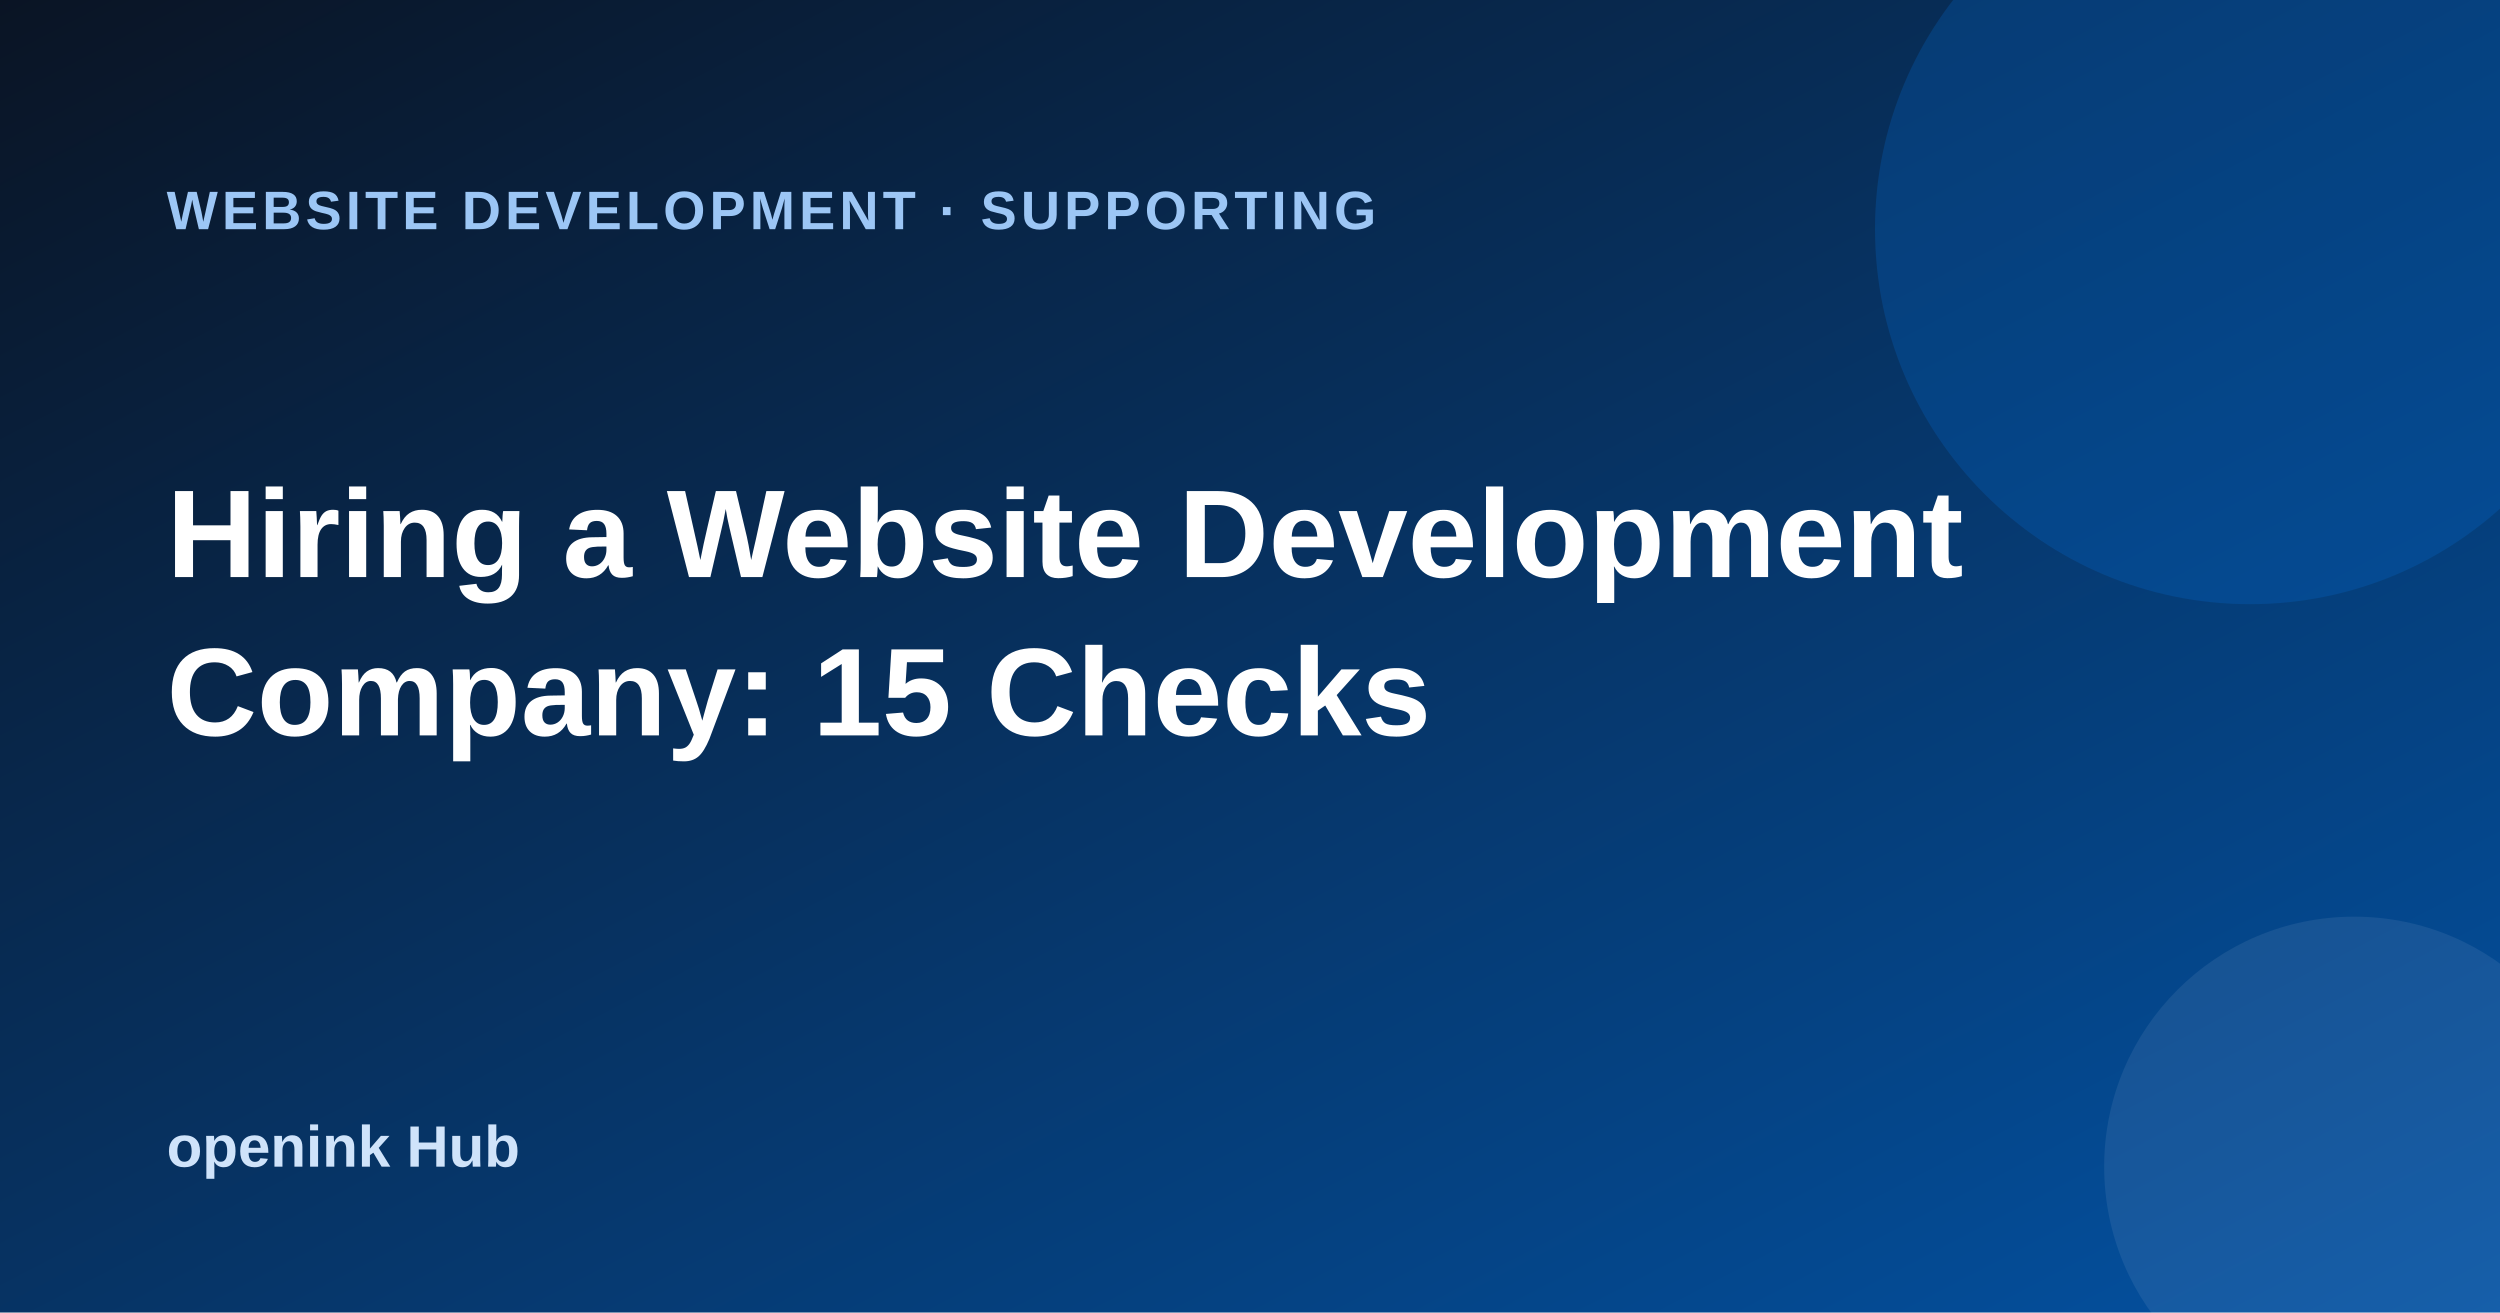
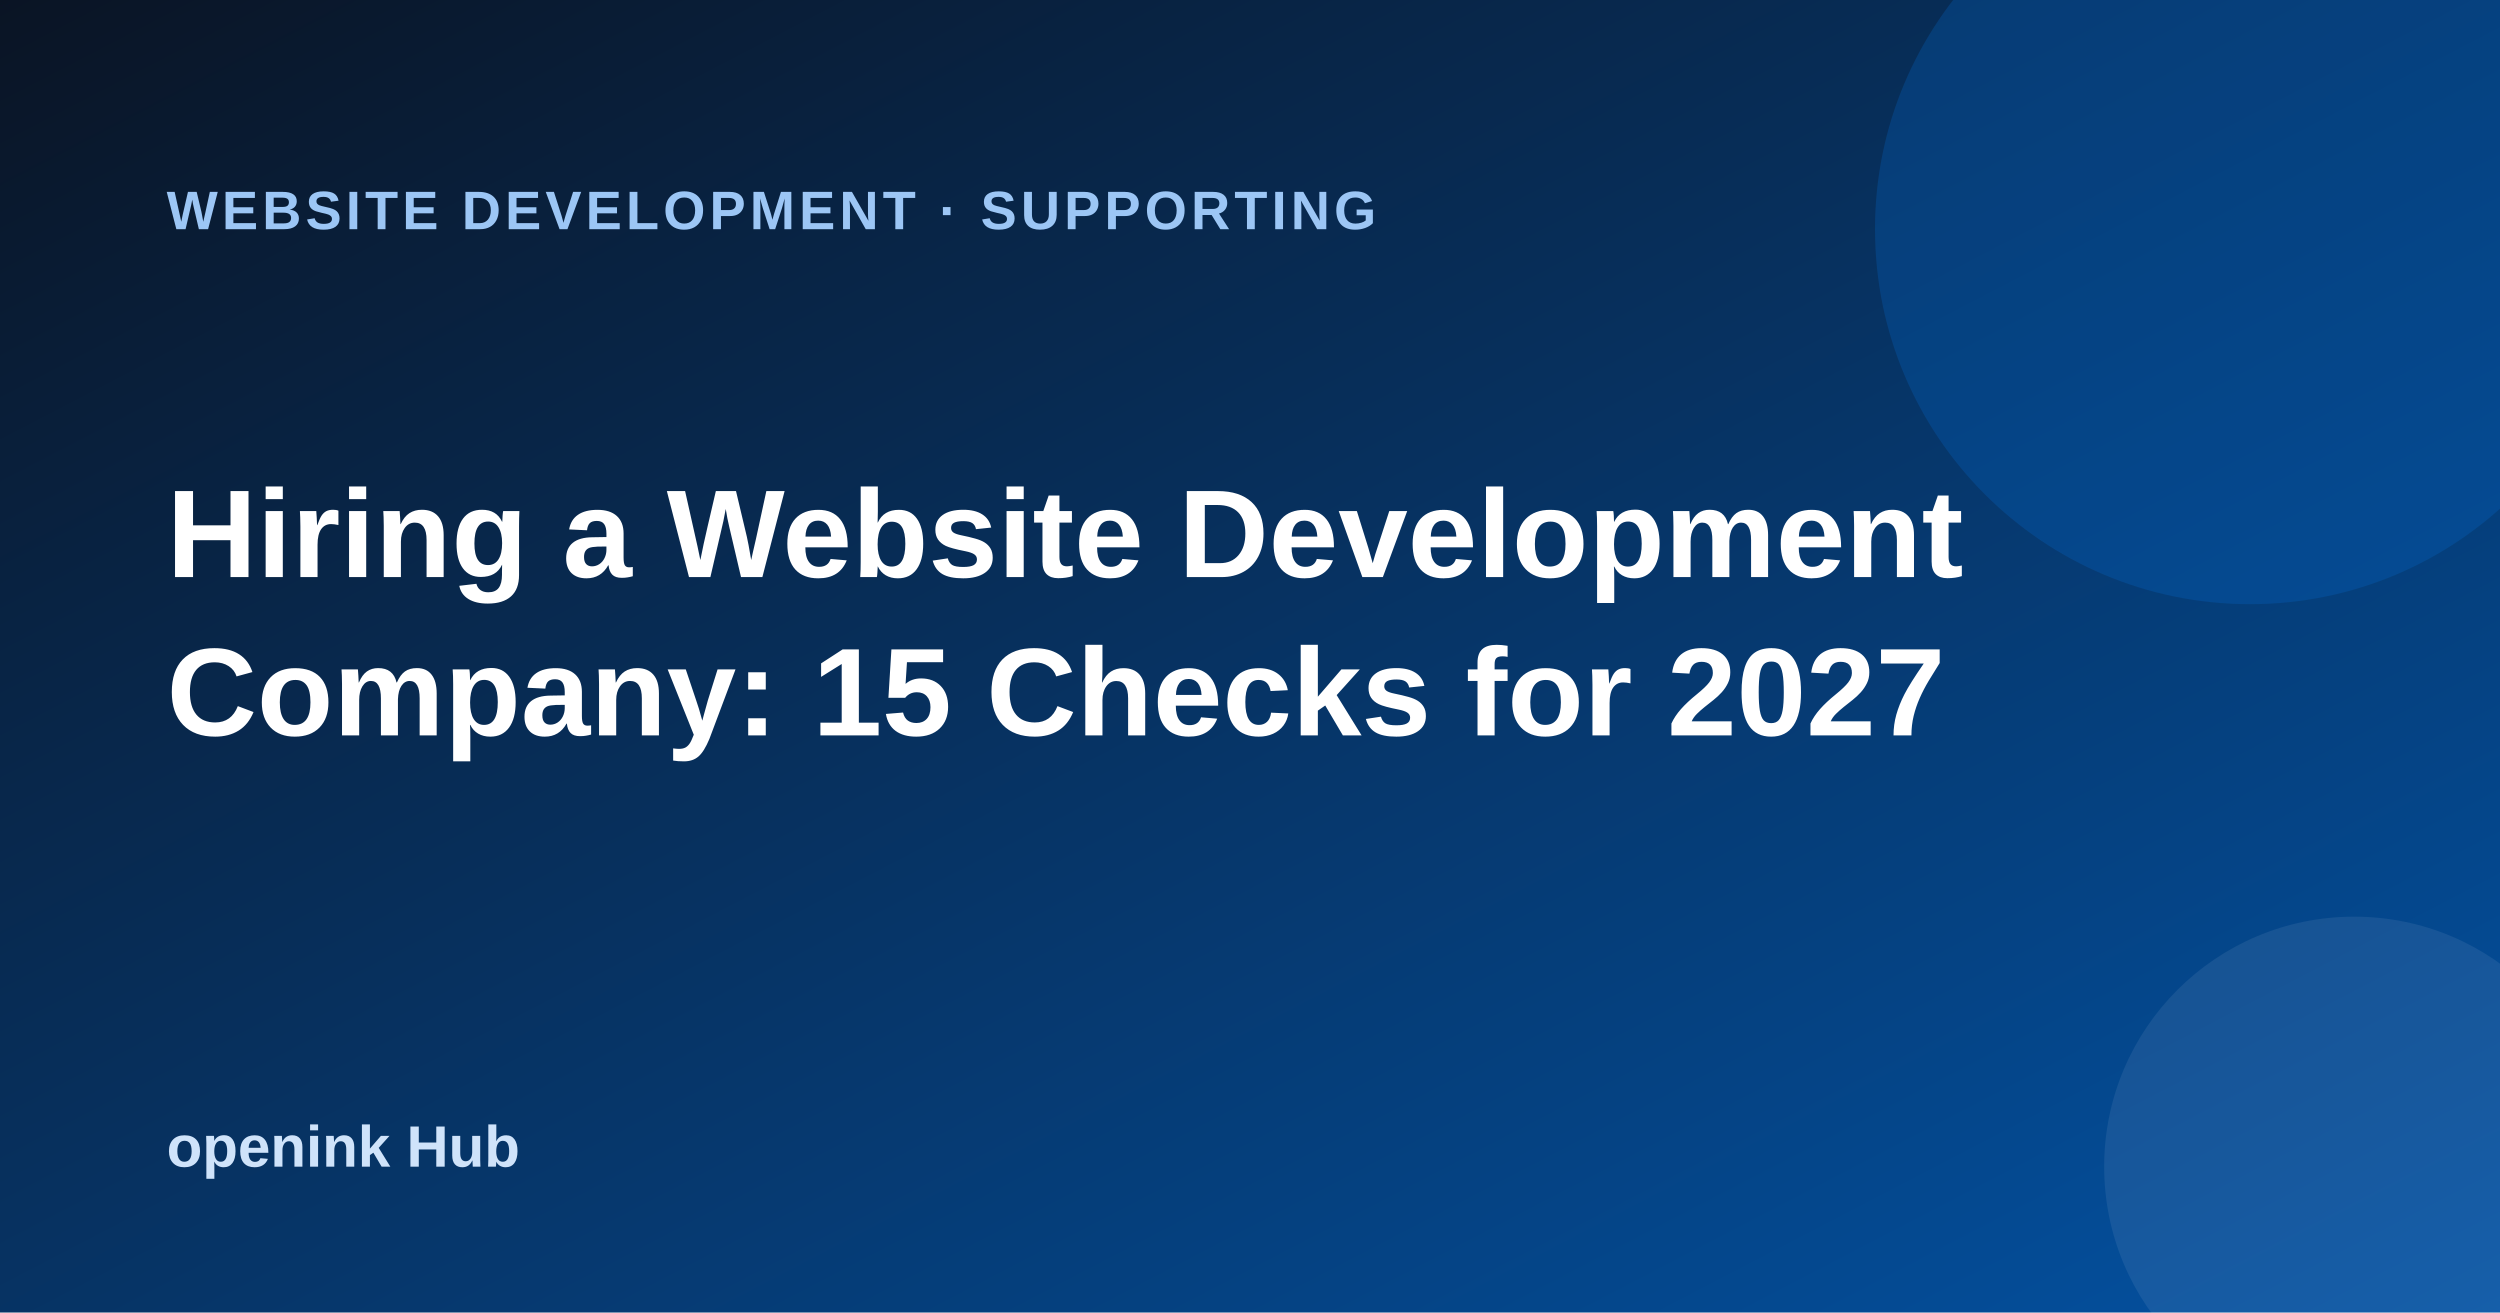
- <svg xmlns="http://www.w3.org/2000/svg" width="1200" height="630" viewBox="0 0 1200 630" role="img" aria-label="Hiring a Website Development Company: 15 Checks">
+ <svg xmlns="http://www.w3.org/2000/svg" width="1200" height="630" viewBox="0 0 1200 630" role="img" aria-label="Hiring a Website Development Company: 15 Checks for 2027">
  <defs>
    <linearGradient id="g" x1="0" y1="0" x2="1" y2="1">
      <stop offset="0" stop-color="#0a1424" />
      <stop offset="1" stop-color="#0352a3" />
    </linearGradient>
  </defs>
  <rect width="1200" height="630" fill="url(#g)" />
  <circle cx="1080" cy="110" r="180" fill="#046bd2" opacity=".25" />
  <circle cx="1130" cy="560" r="120" fill="#eef5fd" opacity=".08" />
  <text x="80" y="110" fill="#9cc6f5" font-family="Segoe UI,Arial,sans-serif" font-size="26" font-weight="600" letter-spacing="2">WEBSITE DEVELOPMENT · SUPPORTING</text>
  <text x="80" y="277" fill="#fff" font-family="Segoe UI,Arial,sans-serif" font-size="60" font-weight="700">Hiring a Website Development</text>
-   <text x="80" y="353" fill="#fff" font-family="Segoe UI,Arial,sans-serif" font-size="60" font-weight="700">Company: 15 Checks</text>
+   <text x="80" y="353" fill="#fff" font-family="Segoe UI,Arial,sans-serif" font-size="60" font-weight="700">Company: 15 Checks for 2027</text>
  <text x="80" y="560" fill="#cfe3fa" font-family="Segoe UI,Arial,sans-serif" font-size="28" font-weight="600">openink Hub</text>
</svg>
